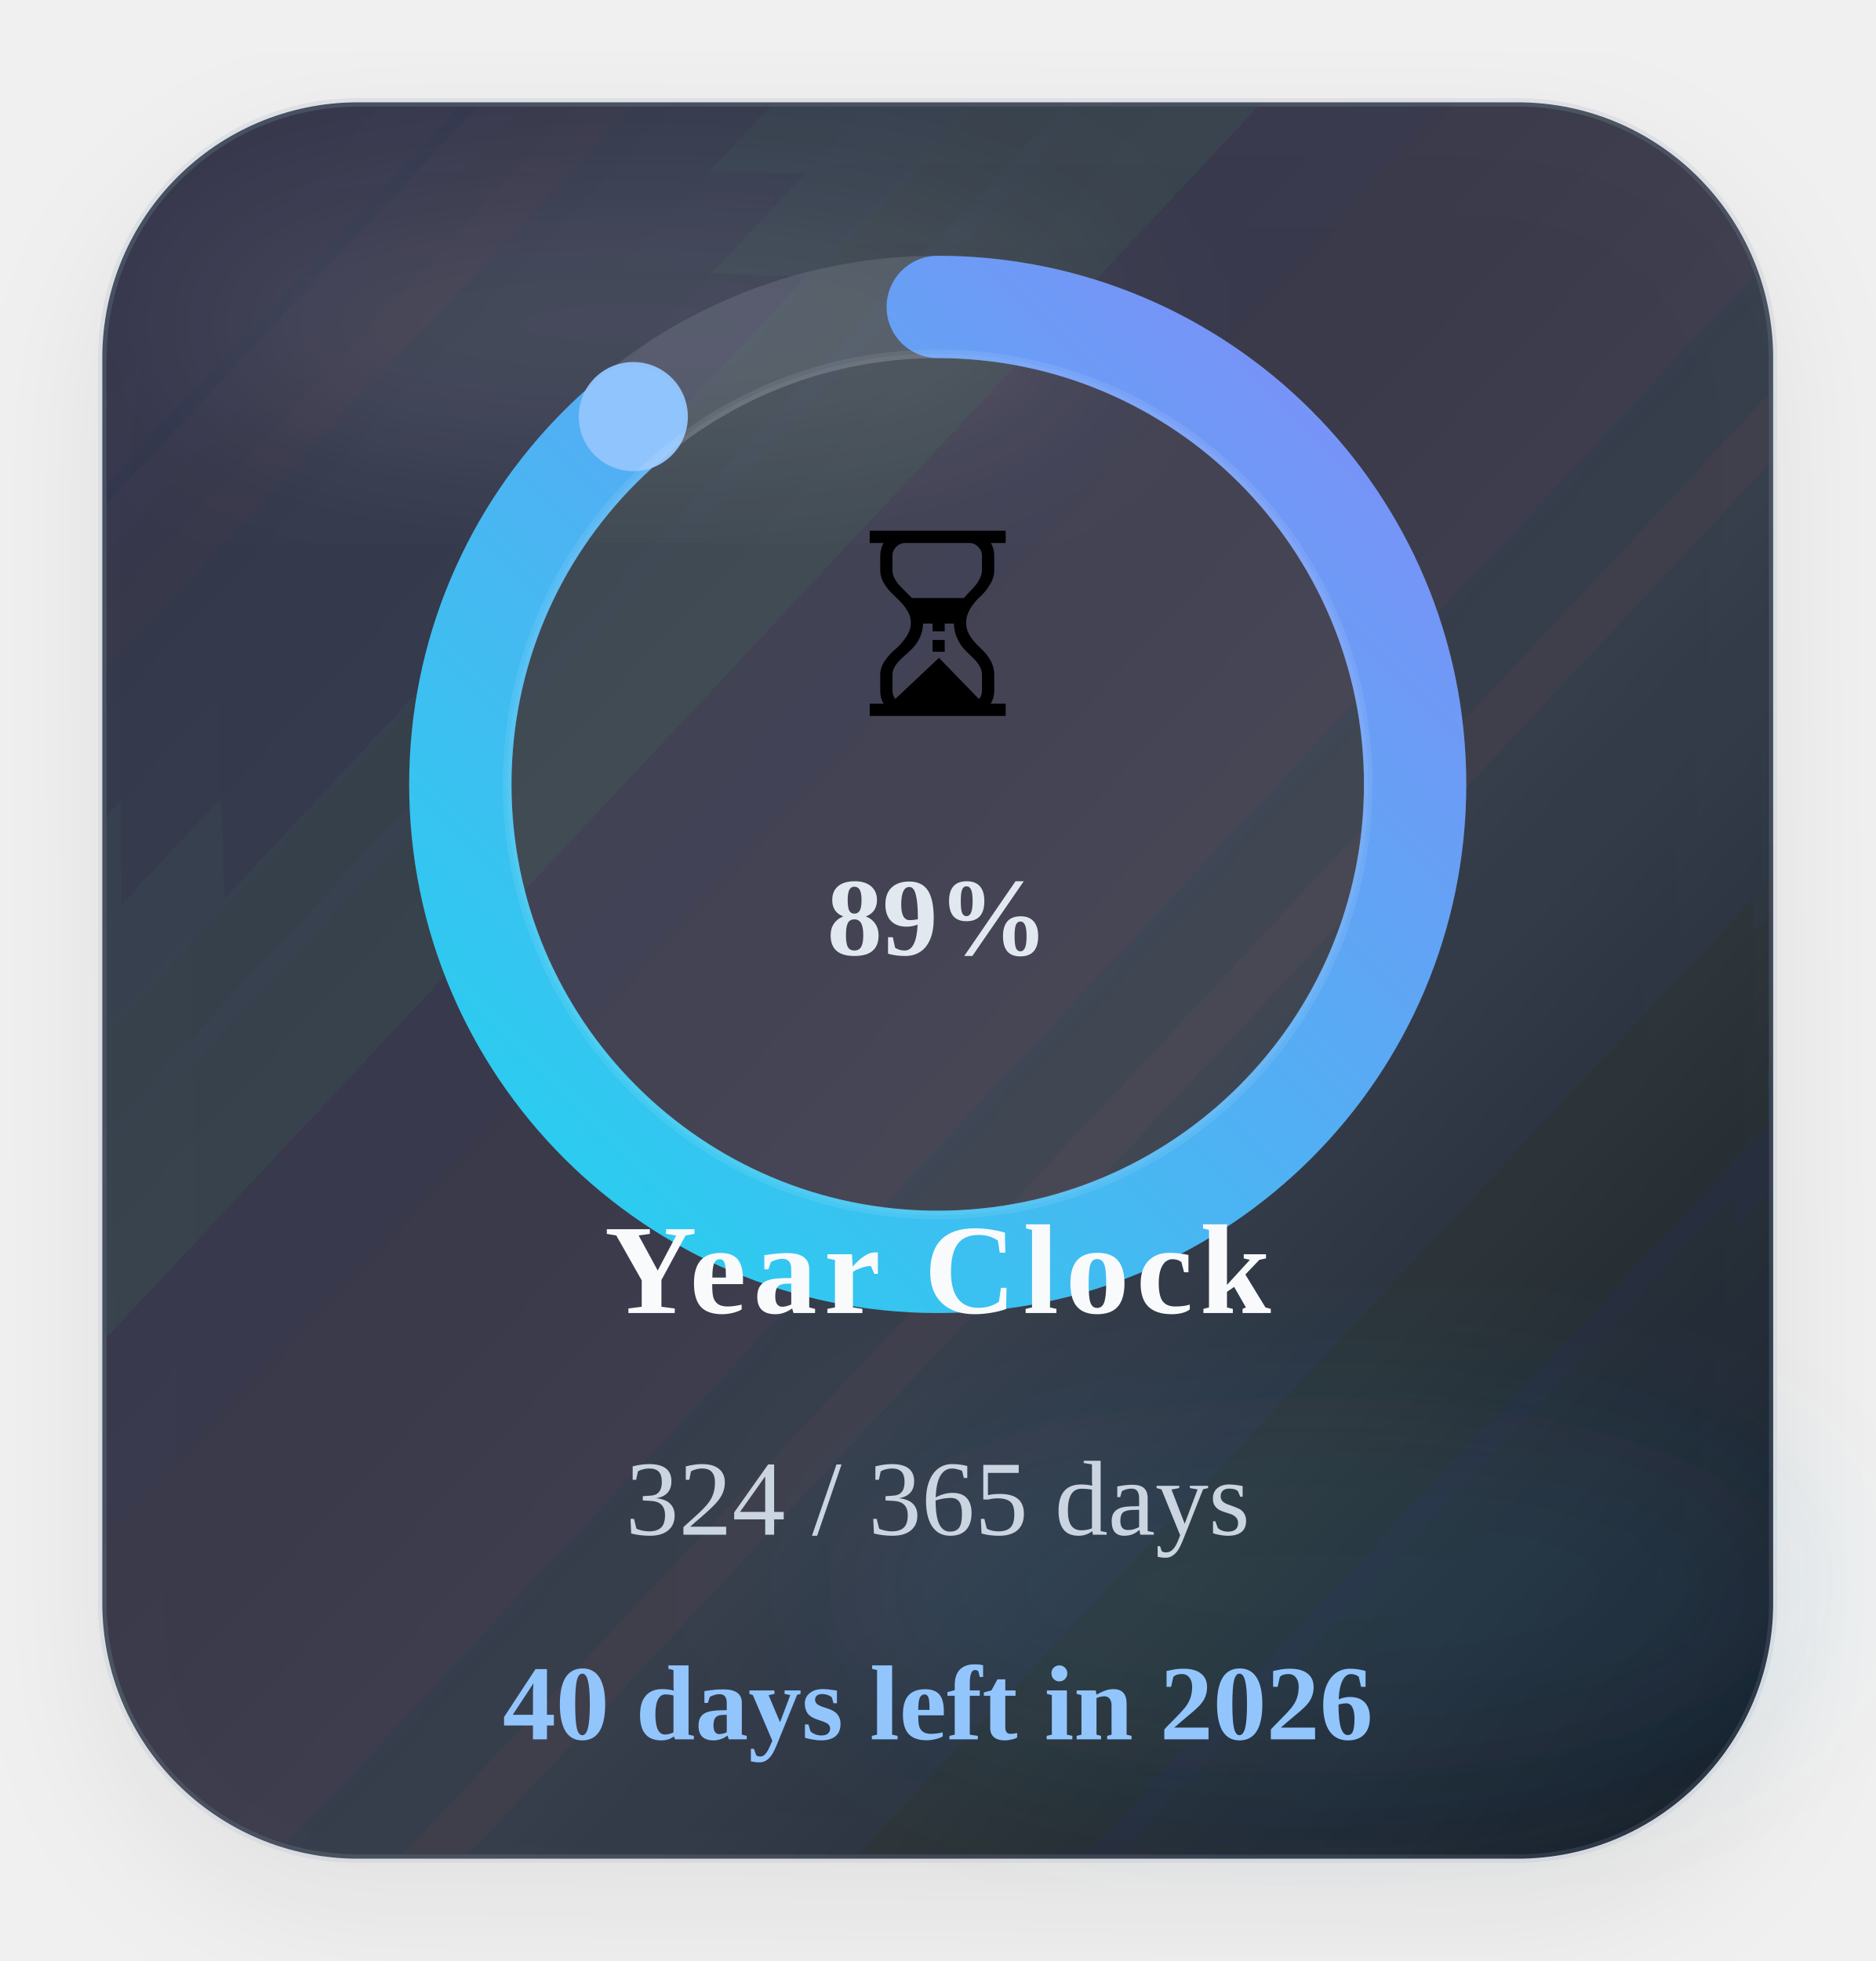
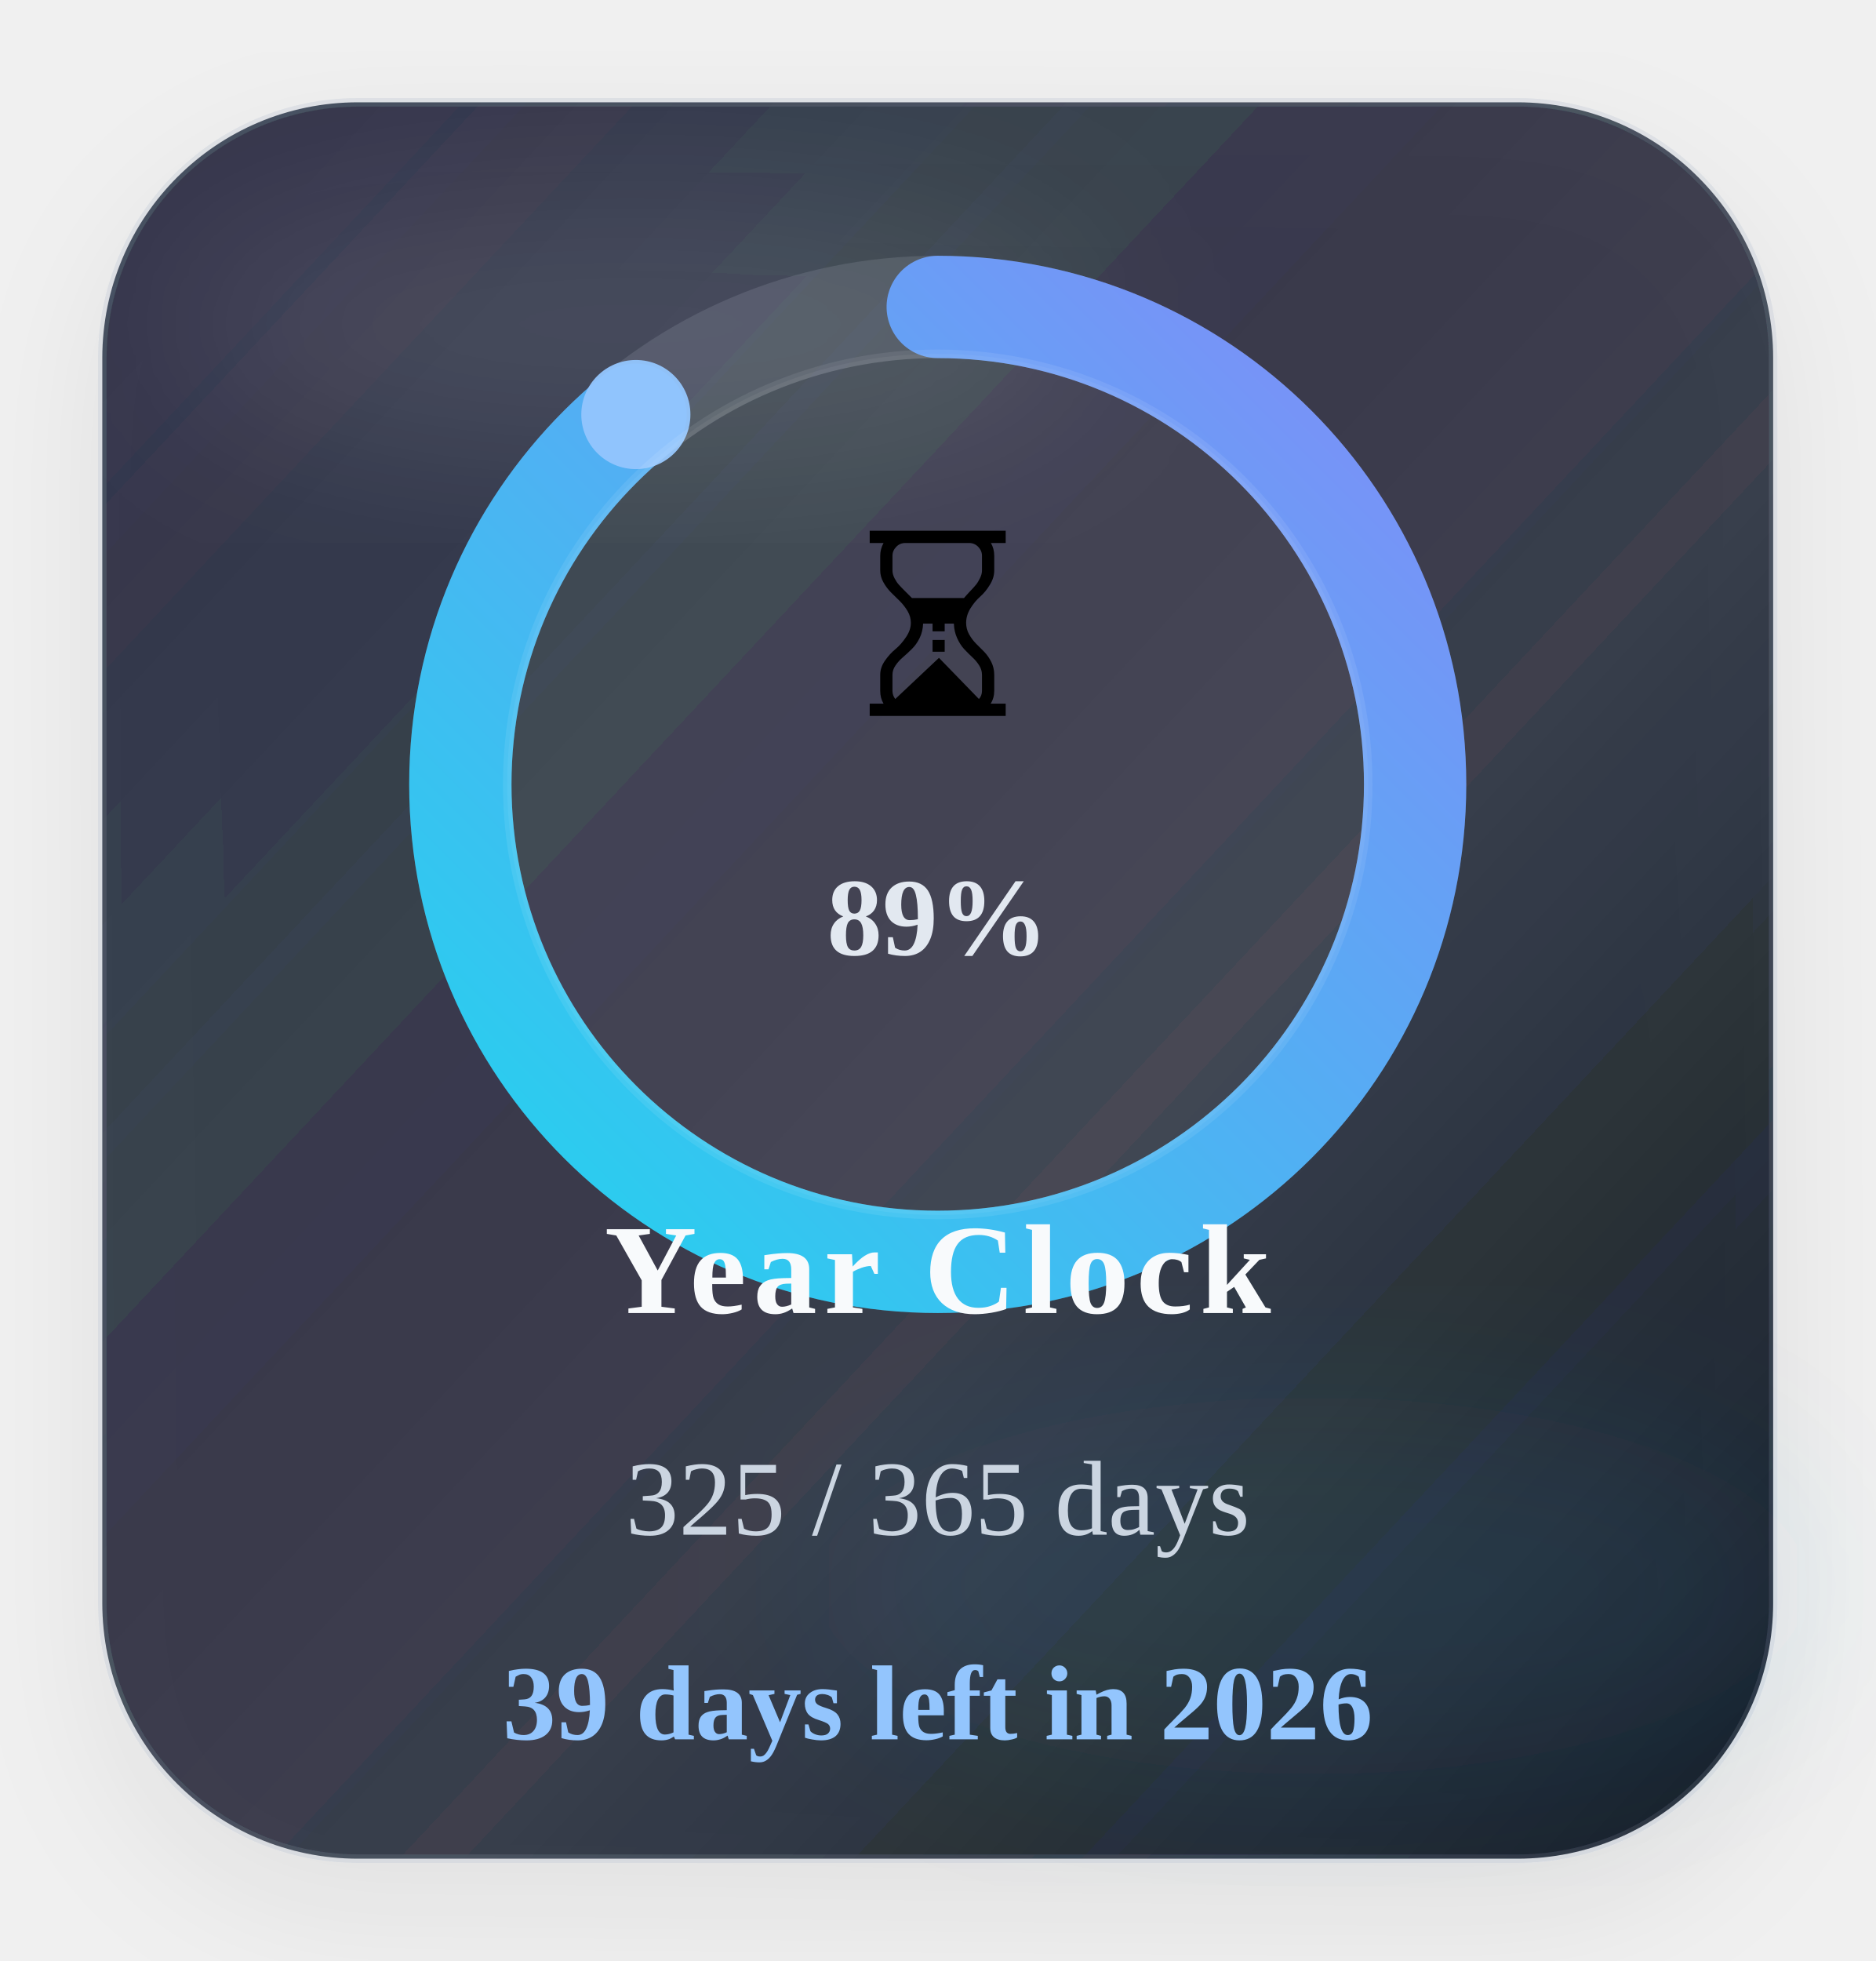
<svg xmlns="http://www.w3.org/2000/svg" width="220" height="230" viewBox="0 0 220 230" role="img" aria-label="Time progress for 2026">
  <defs>
    <linearGradient id="timeGradient" x1="0%" y1="0%" x2="100%" y2="100%">
      <stop offset="0%" stop-color="#22d3ee" />
      <stop offset="100%" stop-color="#818cf8" />
    </linearGradient>
    <linearGradient id="timeCard" x1="0%" y1="0%" x2="100%" y2="100%">
      <stop offset="0%" stop-color="#1c2537" stop-opacity="0.88" />
      <stop offset="60%" stop-color="#111827" stop-opacity="0.8" />
      <stop offset="100%" stop-color="#0b1220" stop-opacity="0.96" />
    </linearGradient>
    <filter id="timeShadow" x="-25%" y="-25%" width="150%" height="150%">
      <feDropShadow dx="0" dy="6" stdDeviation="8" flood-color="#020617" flood-opacity="0.08" />
    </filter>
    <filter id="timeBlur" x="-30%" y="-30%" width="160%" height="160%">
      <feGaussianBlur stdDeviation="10" />
    </filter>
  </defs>
  <rect x="12" y="12" width="196" height="206" rx="30" fill="url(#timeCard)" stroke="#94a3b8" stroke-opacity="0.18" filter="url(#timeShadow)" />
  <ellipse cx="74" cy="38" rx="54" ry="16" fill="#ffffff" fill-opacity="0.09" filter="url(#timeBlur)" />
  <ellipse cx="154" cy="186" rx="58" ry="22" fill="#38bdf8" fill-opacity="0.08" filter="url(#timeBlur)" />
  <circle class="ring-track" cx="110" cy="92" r="56" fill="none" stroke="#cbd5e1" stroke-opacity="0.14" stroke-width="12" />
-   <circle class="progress-ring" cx="110" cy="92" r="56" fill="none" stroke="url(#timeGradient)" stroke-width="12" stroke-linecap="round" stroke-dasharray="351.86" stroke-dashoffset="38.72" data-target-offset="38.72" data-ring-length="351.86" transform="rotate(-90 110 92)" />
-   <circle class="progress-endcap" cx="74.29" cy="48.86" r="6.4" fill="#93c5fd" fill-opacity="0.96" data-center-x="110" data-center-y="92" data-radius="56" data-target-angle="230.3817" />
+   <circle class="progress-ring" cx="110" cy="92" r="56" fill="none" stroke="url(#timeGradient)" stroke-width="12" stroke-linecap="round" stroke-dasharray="351.86" stroke-dashoffset="38.34" data-target-offset="38.34" data-ring-length="351.86" transform="rotate(-90 110 92)" />
+   <circle class="progress-endcap" cx="74.59" cy="48.62" r="6.4" fill="#93c5fd" fill-opacity="0.96" data-center-x="110" data-center-y="92" data-radius="56" data-target-angle="230.7748" />
  <circle class="ring-core" cx="110" cy="92" r="50.5" fill="#ffffff" fill-opacity="0.05" stroke="#ffffff" stroke-opacity="0.08" />
  <text class="progress-emoji" x="110" y="84" text-anchor="middle" font-size="30">⏳</text>
  <text class="progress-percent" x="110" y="112" text-anchor="middle" font-size="13" font-weight="700" fill="#e2e8f0">89%</text>
  <text class="progress-label" x="110" y="154" text-anchor="middle" font-size="15" font-weight="700" letter-spacing="0.8" fill="#f8fafc">Year Clock</text>
-   <text class="progress-value" x="110" y="180" text-anchor="middle" font-size="12.5" fill="#cbd5e1">324 / 365 days</text>
-   <text class="progress-status" data-status-state="remaining" x="110" y="204" text-anchor="middle" font-size="12.5" font-weight="700" fill="#93c5fd">40 days left in 2026</text>
+   <text class="progress-value" x="110" y="180" text-anchor="middle" font-size="12.5" fill="#cbd5e1">325 / 365 days</text>
+   <text class="progress-status" data-status-state="remaining" x="110" y="204" text-anchor="middle" font-size="12.5" font-weight="700" fill="#93c5fd">39 days left in 2026</text>
</svg>
